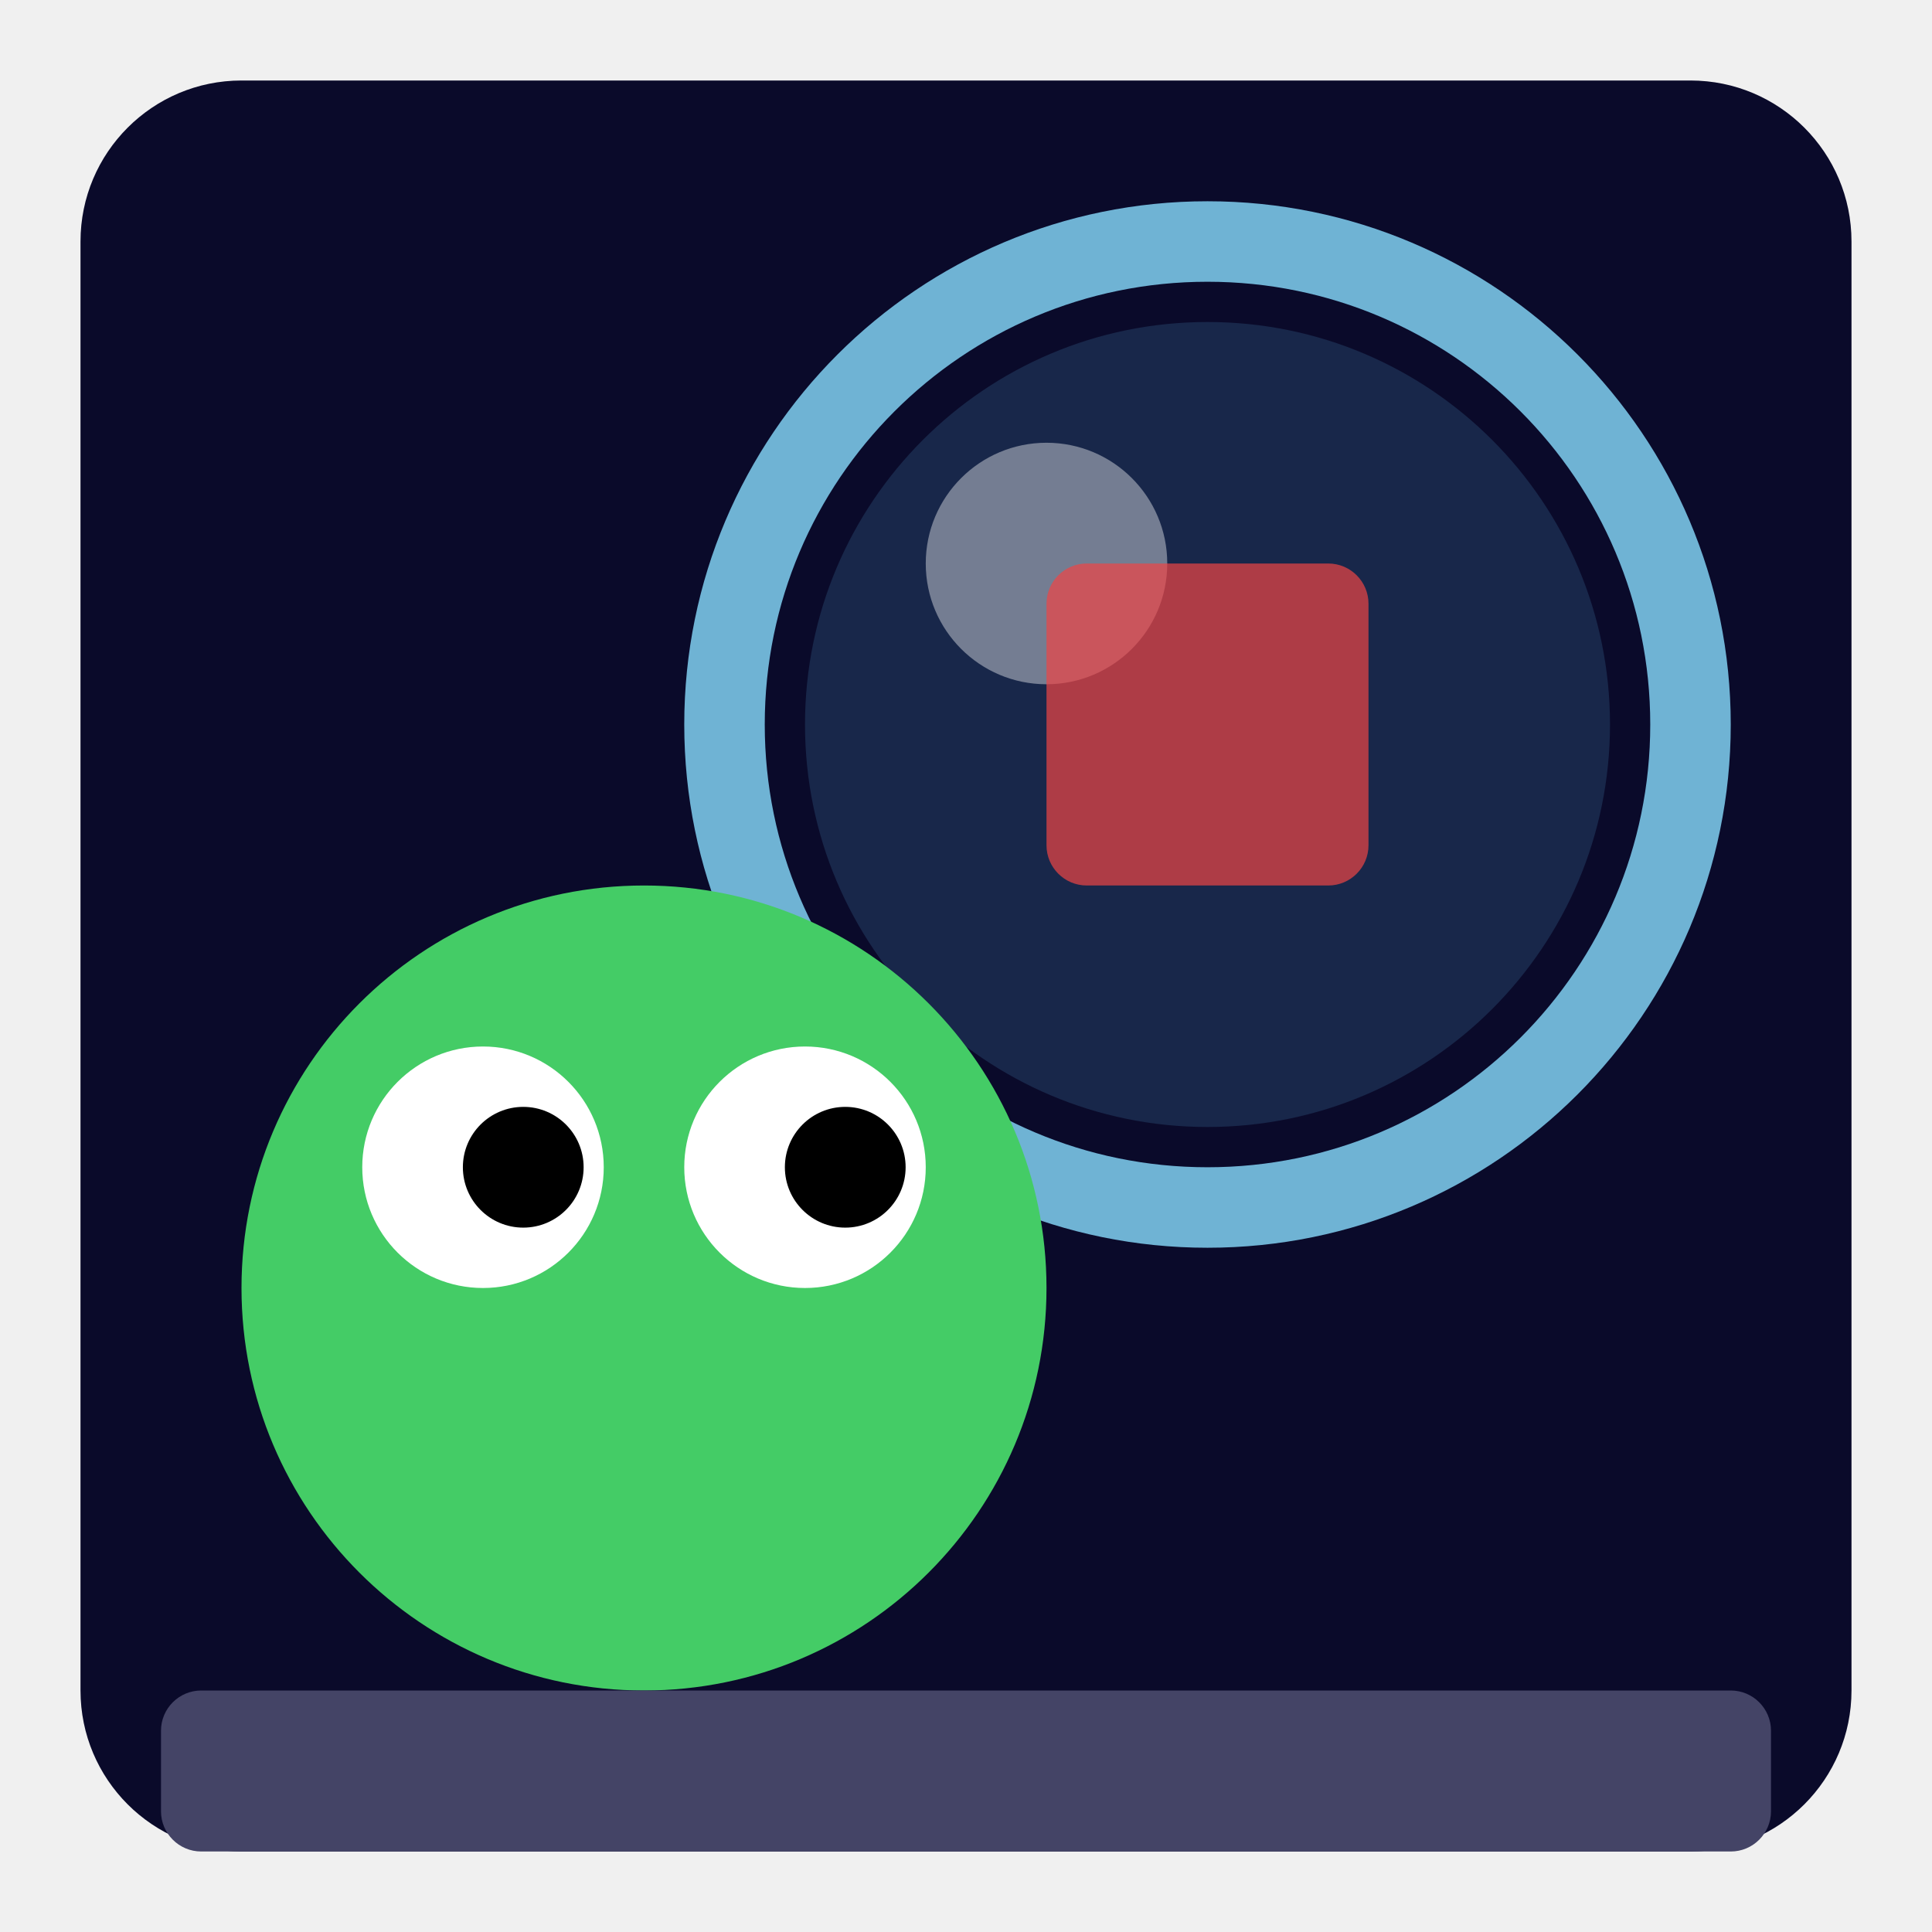
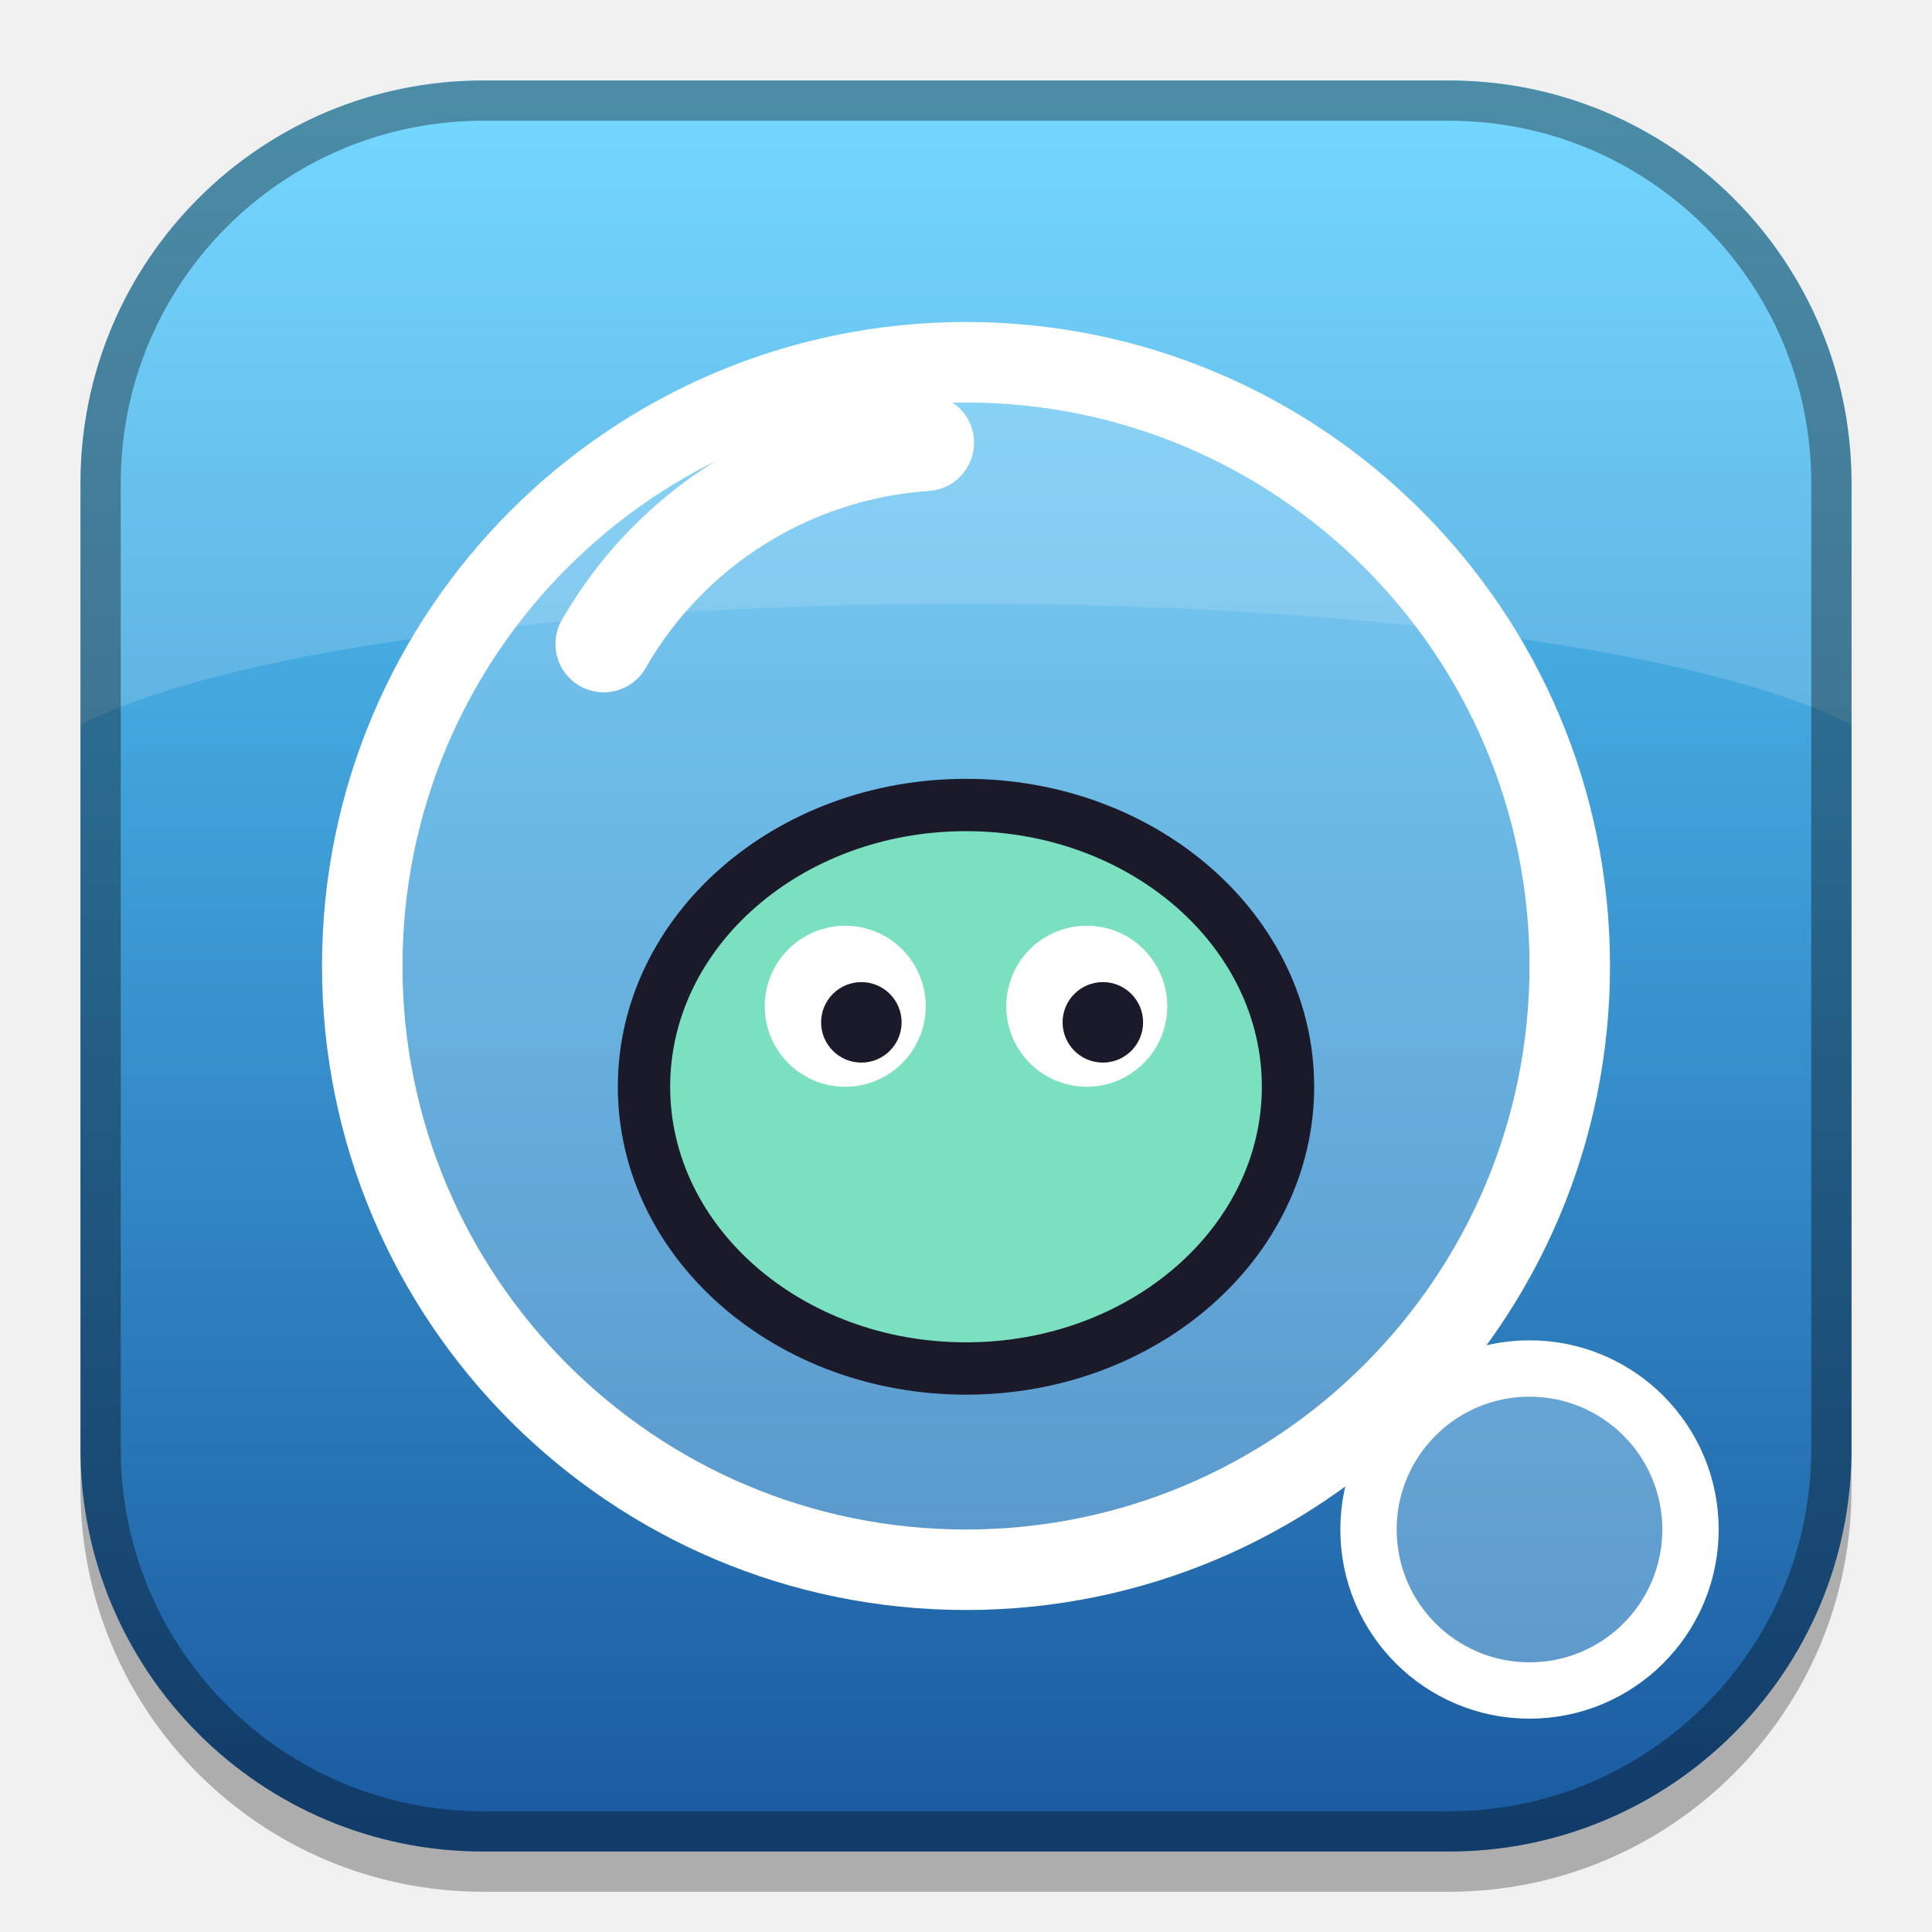
- <svg xmlns="http://www.w3.org/2000/svg" viewBox="0 0 48 48">
-   <rect x="2" y="2" width="44" height="44" rx="4" fill="#0a0a2a" />
-   <circle cx="30" cy="18" r="12" fill="none" stroke="#88ddff" stroke-width="2" opacity="0.8" />
-   <circle cx="30" cy="18" r="10" fill="rgba(100,200,255,0.15)" />
-   <circle cx="26" cy="14" r="3" fill="rgba(255,255,255,0.4)" />
-   <circle cx="16" cy="32" r="10" fill="#44cc66" />
-   <circle cx="12" cy="29" r="3" fill="#fff" />
-   <circle cx="20" cy="29" r="3" fill="#fff" />
-   <circle cx="13" cy="29" r="1.5" fill="#000" />
-   <circle cx="21" cy="29" r="1.5" fill="#000" />
-   <rect x="26" y="14" width="8" height="8" rx="1" fill="#ee4444" opacity="0.7" />
-   <rect x="4" y="42" width="40" height="4" rx="1" fill="#446" />
+ <svg xmlns="http://www.w3.org/2000/svg" viewBox="0 0 48 48" width="48" height="48">
+   <defs>
+     <linearGradient id="t" x1="0" y1="0" x2="0" y2="1">
+       <stop offset="0" stop-color="#5ad0ff" />
+       <stop offset="1" stop-color="#1a5aa0" />
+     </linearGradient>
+   </defs>
+   <rect x="2" y="3" width="44" height="44" rx="10" fill="#000" opacity=".28" />
+   <rect x="2" y="2" width="44" height="44" rx="10" fill="url(#t)" />
+   <path d="M12 2h24a10 10 0 0 1 10 10v6c-8-4-36-4-44 0v-6a10 10 0 0 1 10-10z" fill="#fff" opacity=".16" />
+   <rect x="2.5" y="2.5" width="43" height="43" rx="9.5" fill="none" stroke="#000" stroke-opacity=".35" />
+   <circle cx="24" cy="24" r="15" fill="#bfe8ff" fill-opacity=".35" stroke="#fff" stroke-width="2" />
+   <ellipse cx="24" cy="27" rx="8" ry="7" fill="#7be0c0" stroke="#1a1a2a" stroke-width="1.3" />
+   <circle cx="21" cy="25" r="2" fill="#fff" />
+   <circle cx="27" cy="25" r="2" fill="#fff" />
+   <circle cx="21.4" cy="25.4" r="1" fill="#1a1a2a" />
+   <circle cx="27.4" cy="25.4" r="1" fill="#1a1a2a" />
+   <path d="M15 16a10 10 0 0 1 8-5" fill="none" stroke="#fff" stroke-width="2.4" stroke-linecap="round" />
+   <circle cx="38" cy="38" r="4" fill="#bfe8ff" fill-opacity=".4" stroke="#fff" stroke-width="1.4" />
</svg>
